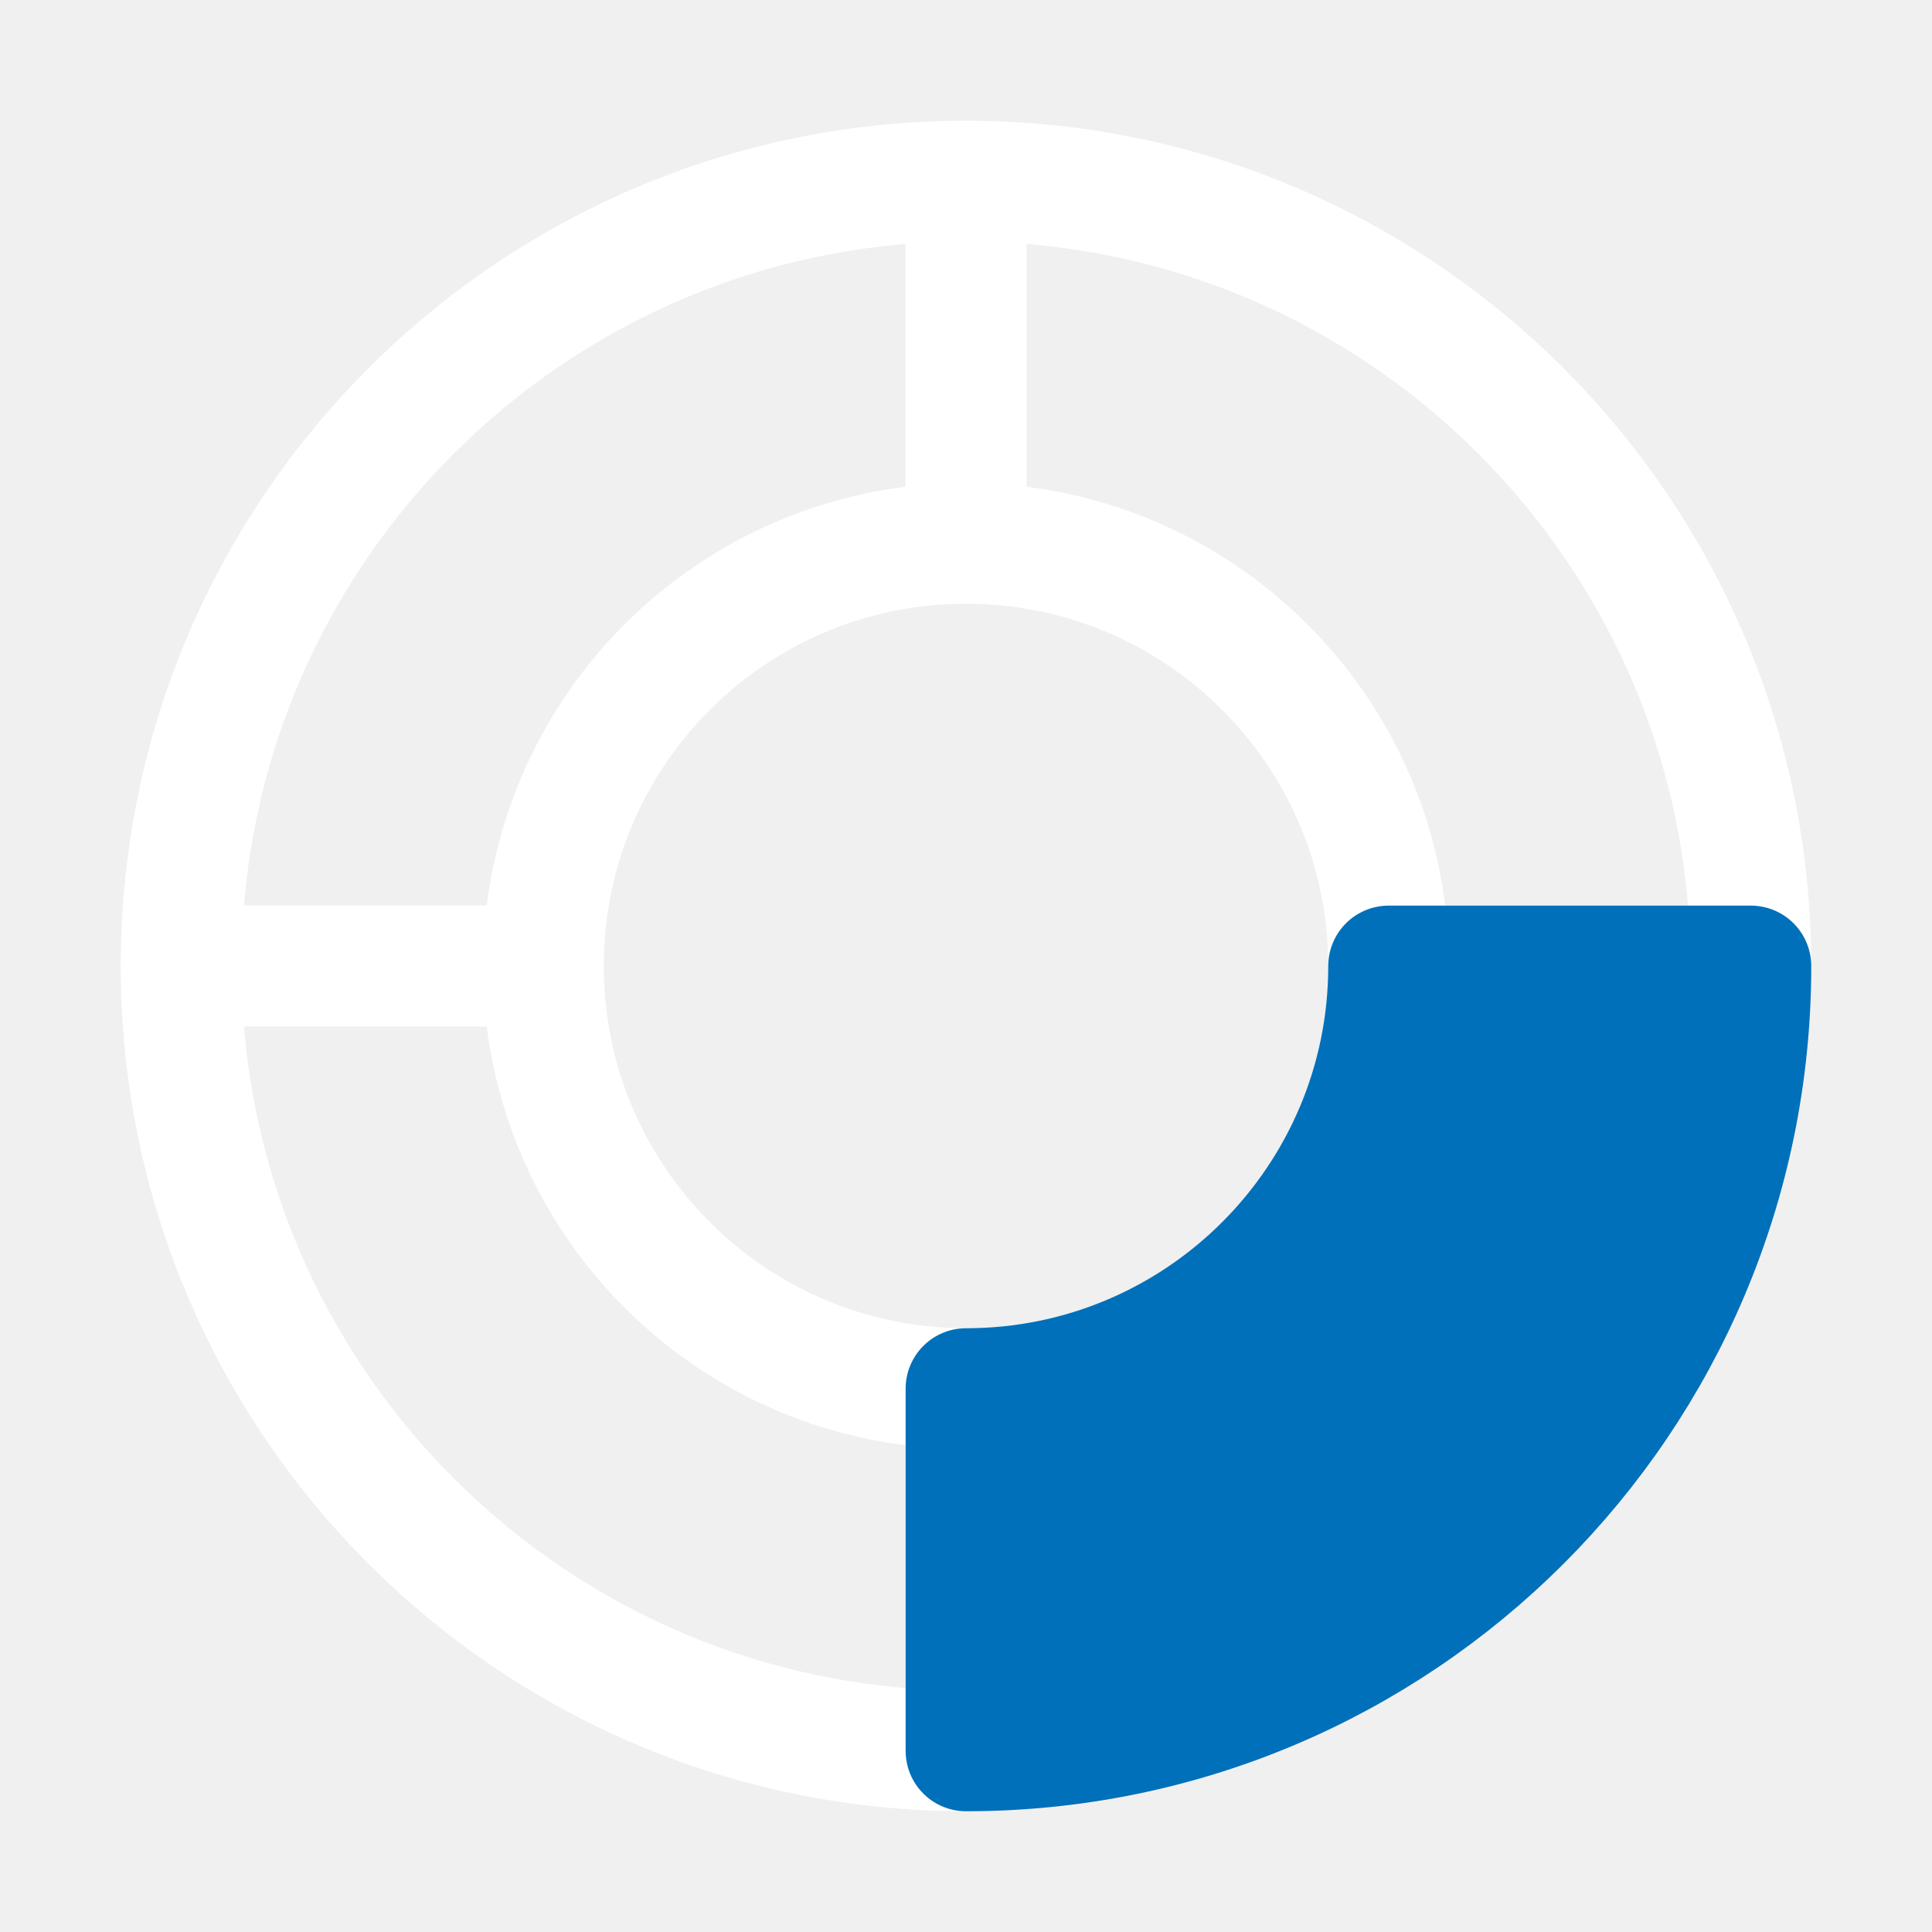
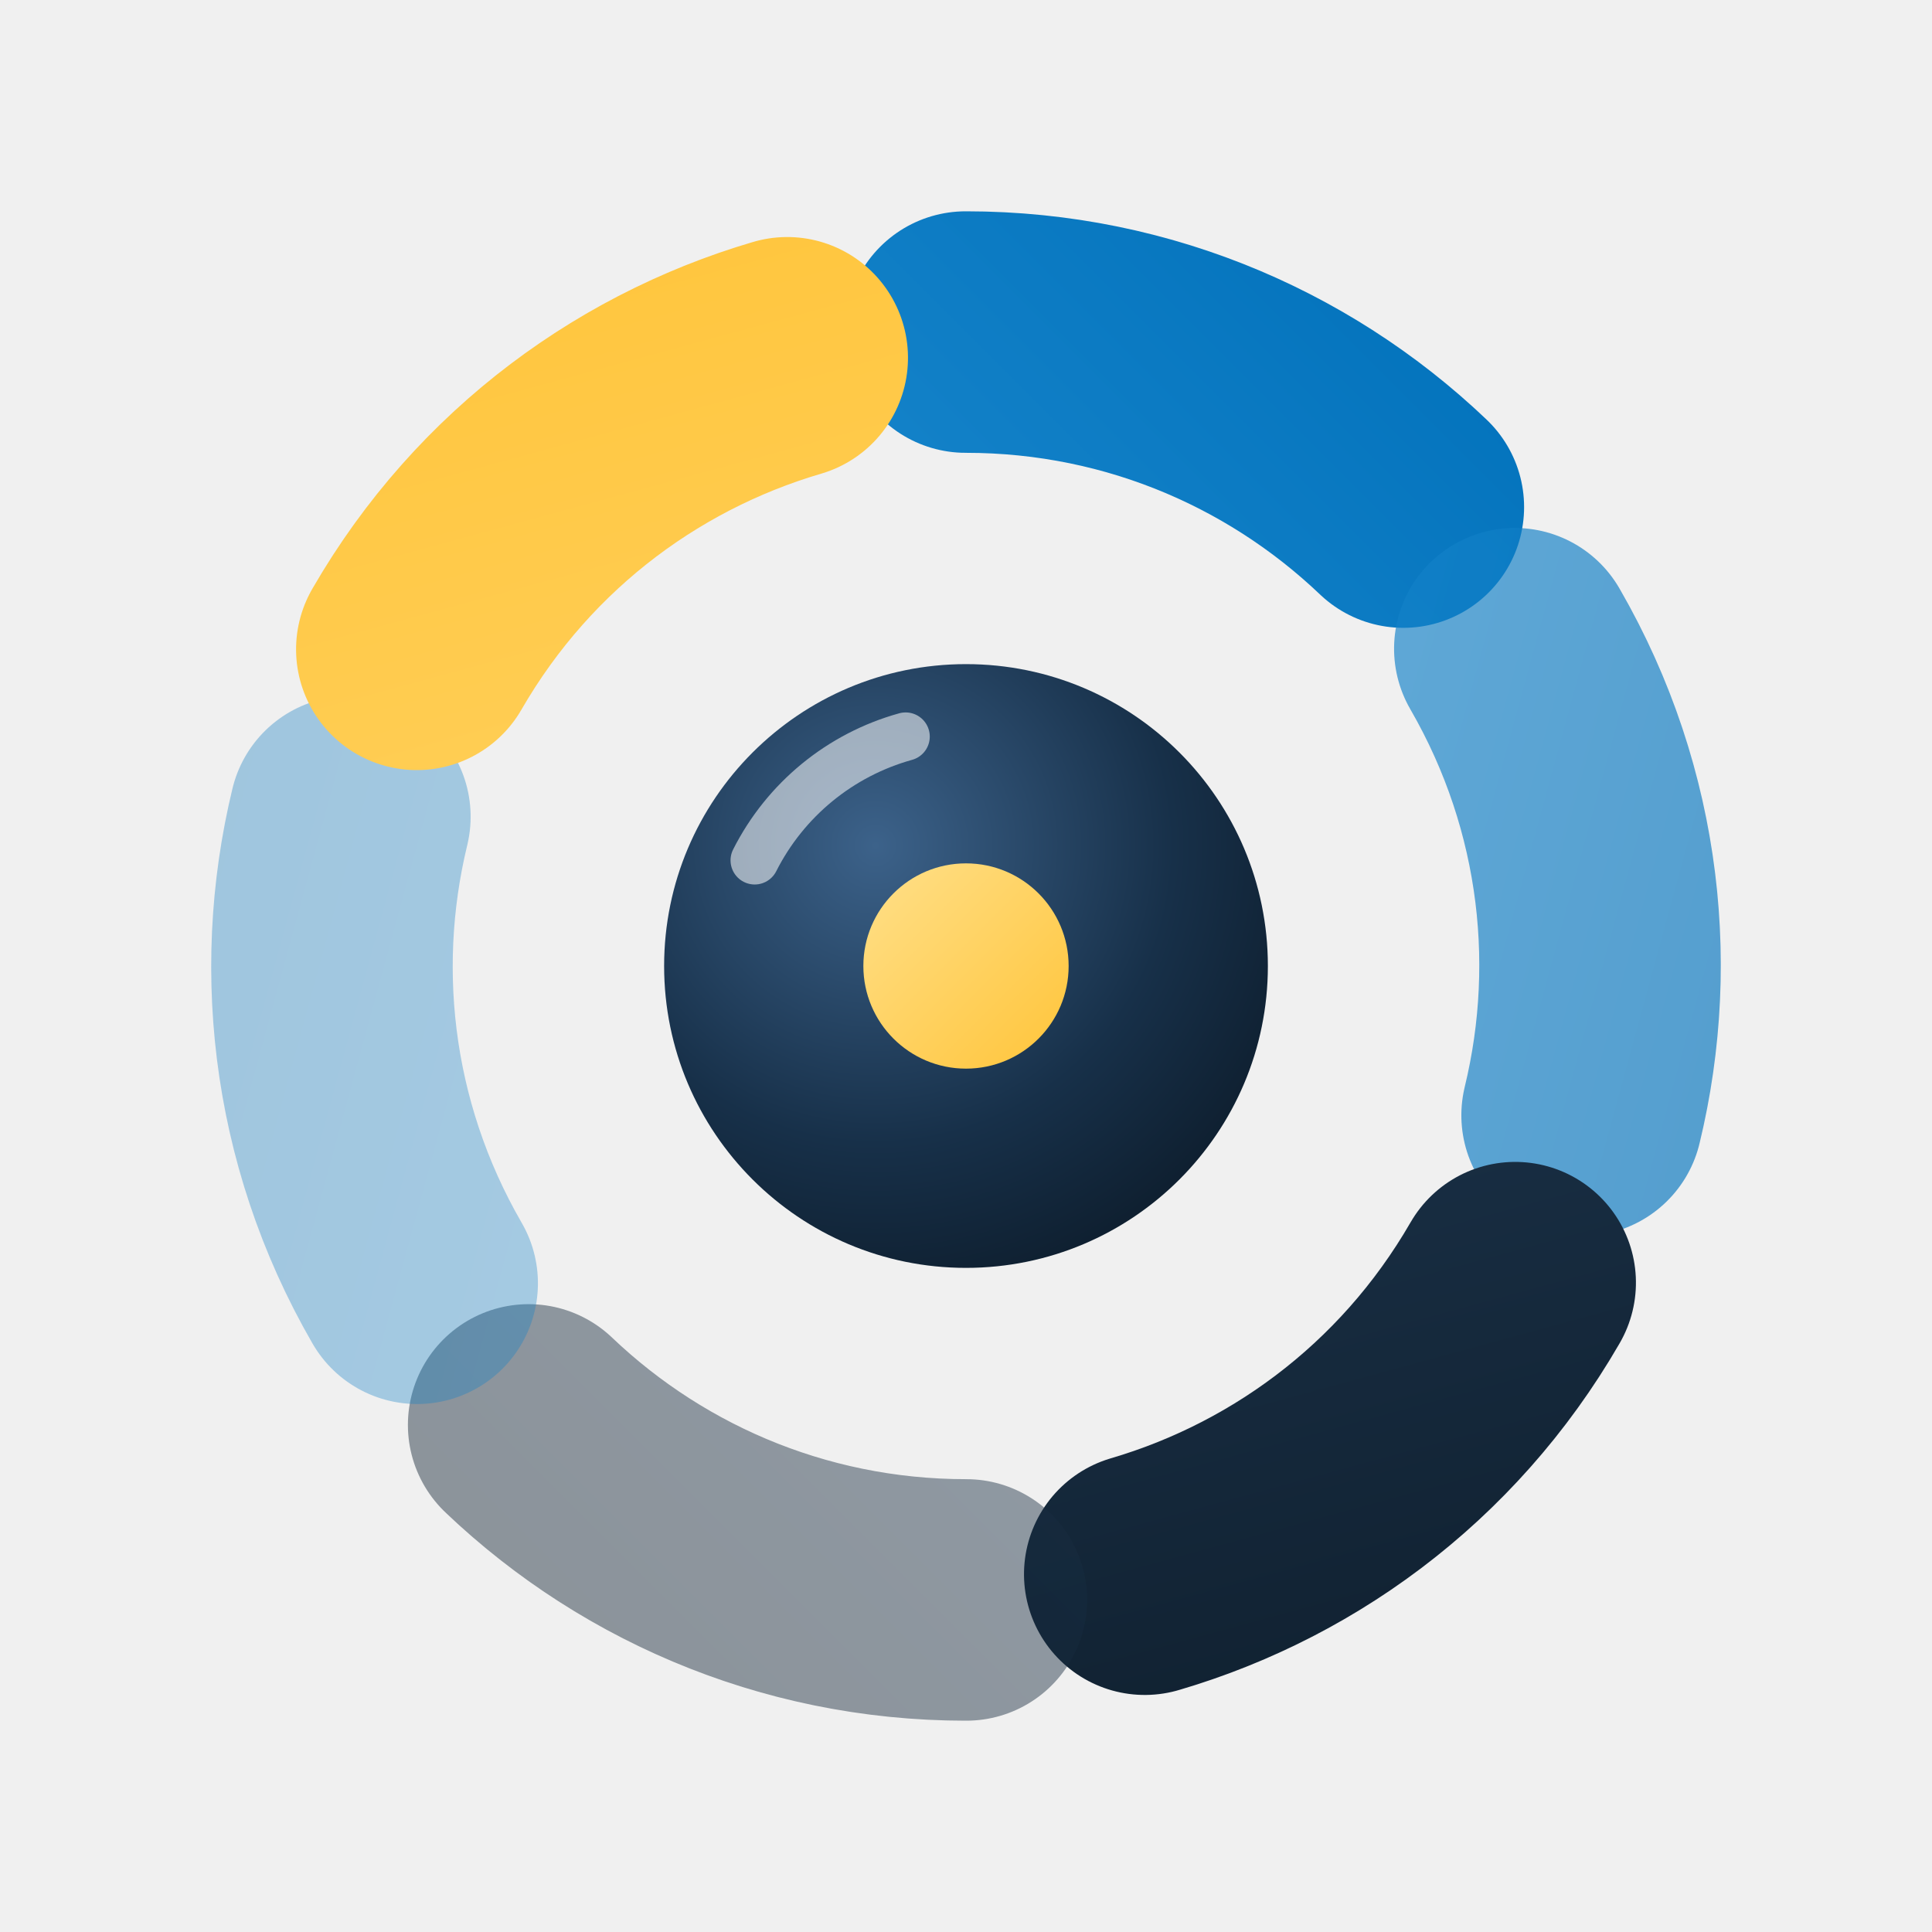
- <svg xmlns="http://www.w3.org/2000/svg" viewBox="0 0 32 32" width="24" height="24" fill="none">
-   <path d="M 16 3 A 13 13 0 0 0 3 16 L 9 16 A 7 7 0 0 1 16 9 Z" fill="none" stroke="#FFFFFF" stroke-width="2" stroke-linejoin="round" stroke-linecap="round" />
-   <path d="M 16 3 A 13 13 0 0 1 29 16 L 23 16 A 7 7 0 0 0 16 9 Z" fill="none" stroke="#FFFFFF" stroke-width="2" stroke-linejoin="round" stroke-linecap="round" />
-   <path d="M 3 16 A 13 13 0 0 0 16 29 L 16 23 A 7 7 0 0 1 9 16 Z" fill="none" stroke="#FFFFFF" stroke-width="2" stroke-linejoin="round" stroke-linecap="round" />
-   <path d="M 29 16 A 13 13 0 0 1 16 29 L 16 23 A 7 7 0 0 0 23 16 Z" fill="#0070BA" stroke="#0070BA" stroke-width="2" stroke-linejoin="round" stroke-linecap="round" />
+ <svg xmlns="http://www.w3.org/2000/svg" viewBox="-4 -4 64 64" width="24" height="24" fill="none">
+   <defs>
+     <linearGradient id="blue" x1="0" y1="0" x2="1" y2="1">
+       <stop offset="0" stop-color="#3AA6E6" />
+       <stop offset="1" stop-color="#0070BA" />
+     </linearGradient>
+     <linearGradient id="navy" x1="0" y1="0" x2="1" y2="1">
+       <stop offset="0" stop-color="#2A4A6B" />
+       <stop offset="1" stop-color="#0F1F2E" />
+     </linearGradient>
+     <linearGradient id="gold" x1="0" y1="0" x2="1" y2="1">
+       <stop offset="0" stop-color="#FFE08A" />
+       <stop offset="1" stop-color="#FFC439" />
+     </linearGradient>
+     <radialGradient id="core" cx="0.35" cy="0.3" r="0.9">
+       <stop offset="0" stop-color="#3C628A" />
+       <stop offset="0.55" stop-color="#173049" />
+       <stop offset="1" stop-color="#0A1622" />
+     </radialGradient>
+   </defs>
+   <g transform="rotate(-90 28 28)">
+     <circle cx="28" cy="28" r="21" stroke="url(#blue)" stroke-opacity="1" stroke-width="8" stroke-linecap="round" stroke-dasharray="15.99 115.96" />
+   </g>
+   <g transform="rotate(-30 28 28)">
+     <circle cx="28" cy="28" r="21" stroke="url(#blue)" stroke-opacity="0.66" stroke-width="8" stroke-linecap="round" stroke-dasharray="15.99 115.96" />
+   </g>
+   <g transform="rotate(30 28 28)">
+     <circle cx="28" cy="28" r="21" stroke="url(#navy)" stroke-opacity="1" stroke-width="8" stroke-linecap="round" stroke-dasharray="15.99 115.96" />
+   </g>
+   <g transform="rotate(90 28 28)">
+     <circle cx="28" cy="28" r="21" stroke="url(#navy)" stroke-opacity="0.45" stroke-width="8" stroke-linecap="round" stroke-dasharray="15.99 115.96" />
+   </g>
+   <g transform="rotate(150 28 28)">
+     <circle cx="28" cy="28" r="21" stroke="url(#blue)" stroke-opacity="0.34" stroke-width="8" stroke-linecap="round" stroke-dasharray="15.99 115.96" />
+   </g>
+   <g transform="rotate(210 28 28)">
+     <circle cx="28" cy="28" r="21" stroke="url(#gold)" stroke-opacity="1" stroke-width="8" stroke-linecap="round" stroke-dasharray="15.99 115.96" />
+   </g>
+   <circle cx="28" cy="28" r="10" fill="url(#core)" />
+   <path d="M 21 24.5 A 8 8 0 0 1 26 20.4" stroke="#fff" stroke-opacity="0.55" stroke-width="1.6" stroke-linecap="round" fill="none" />
+   <circle cx="28" cy="28" r="3.4" fill="url(#gold)" />
</svg>
